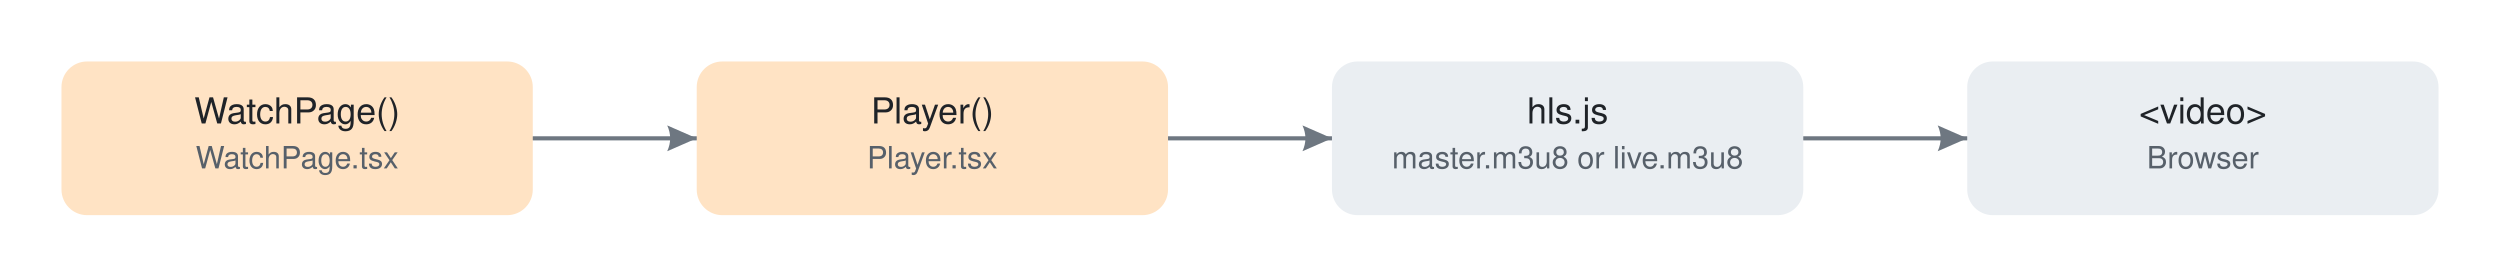
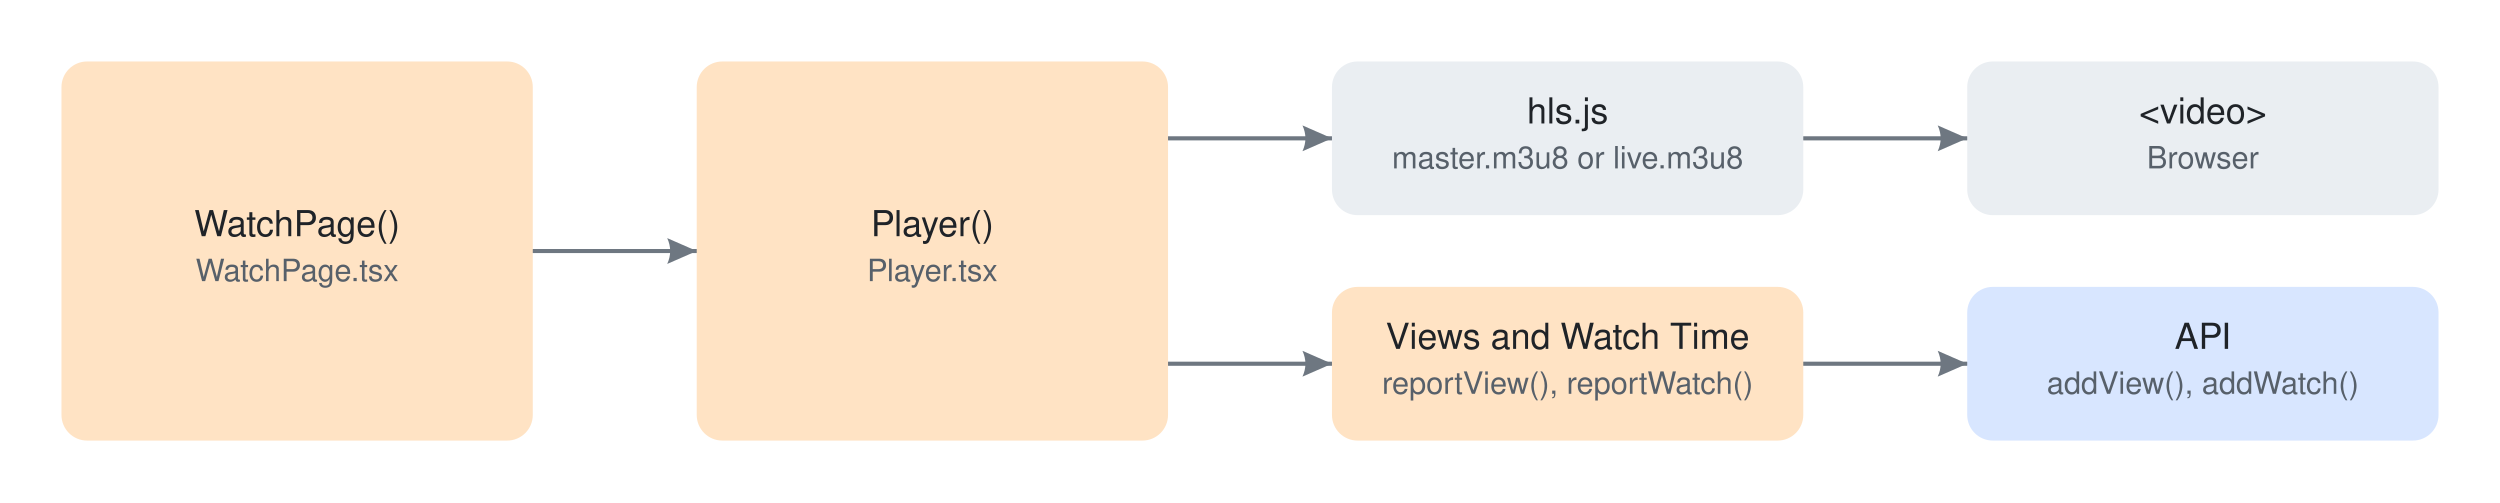
- <svg xmlns="http://www.w3.org/2000/svg" viewBox="0 0 976 108" width="976" height="108" role="img" aria-label="How the site plays a video">
+ <svg xmlns="http://www.w3.org/2000/svg" viewBox="0 0 976 196" width="976" height="196" role="img" aria-label="How the site plays a video">
  <style>
    text { font-family: -apple-system, "Segoe UI", Helvetica, Arial, sans-serif; font-size: 14px; fill: #1f2328; text-anchor: middle; dominant-baseline: central; }
    .sub { font-size: 12px; fill: #57606a; }
    .folder { font-size: 13px; font-weight: 600; fill: #57606a; text-anchor: start; }
    .web { fill: #ffe3c4; } .p-web { fill: #fff6ec; }
    .nginx { fill: #cdeee8; } .p-nginx { fill: #effaf8; }
    .api { fill: #d8e6ff; } .p-api { fill: #f2f6ff; }
    .queue { fill: #e5dbff; } .p-queue { fill: #f7f3ff; }
    .worker { fill: #d3efdc; } .p-worker { fill: #f0f9f3; }
+     .storage { fill: #ffd8e4; } .p-storage { fill: #fff3f7; }
+     .chunk { fill: #fff1b8; } .p-chunk { fill: #fffbe6; }
+     .cache { fill: #e6f2c2; } .p-cache { fill: #f8fbea; }
+     .ingest { fill: #f3d7f1; } .p-ingest { fill: #fcf1fb; }
+     .metrics { fill: #cdeff7; } .p-metrics { fill: #eefafd; }
+     .monitoring { fill: #eadfcf; } .p-monitoring { fill: #f9f5ef; }
    .ext { fill: #eaeef2; } .p-ext { fill: #f6f8fa; }
    .ln { fill: none; stroke: #6e7781; stroke-width: 1.6; stroke-linecap: round; }
    .head { fill: #6e7781; }
    @media (prefers-color-scheme: dark) {
      text { fill: #f0f6fc; }
      .sub, .folder { fill: #c9d1d9; }
      .web { fill: #6b4e30; } .p-web { fill: #3a2e22; }
      .nginx { fill: #2f6158; } .p-nginx { fill: #243b38; }
      .api { fill: #34507e; } .p-api { fill: #263147; }
      .queue { fill: #4f4180; } .p-queue { fill: #312a47; }
      .worker { fill: #326343; } .p-worker { fill: #253a2d; }
+       .storage { fill: #7a3a52; } .p-storage { fill: #3d2630; }
+       .chunk { fill: #6b5a1e; } .p-chunk { fill: #3a3320; }
+       .cache { fill: #55612a; } .p-cache { fill: #33391f; }
+       .ingest { fill: #66395f; } .p-ingest { fill: #39263a; }
+       .metrics { fill: #2b5a67; } .p-metrics { fill: #22363c; }
+       .monitoring { fill: #5e4c36; } .p-monitoring { fill: #362e25; }
      .ext { fill: #3d444d; } .p-ext { fill: #30363d; }
      .ln { stroke: #a0a8b0; }
      .head { fill: #a0a8b0; }
    }
  </style>
  <defs>
    <marker id="a" viewBox="0 0 10 10" refX="9" refY="5" markerWidth="9" markerHeight="9" orient="auto-start-reverse">
      <path class="head" d="M1 1.5 L9 5 L1 8.5 Q2.6 5 1 1.5 Z" />
    </marker>
  </defs>
-   <path class="ln" d="M208 54 H272" marker-end="url(#a)" />
+   <path class="ln" d="M208 98 H272" marker-end="url(#a)" />
  <path class="ln" d="M456 54 H520" marker-end="url(#a)" />
  <path class="ln" d="M704 54 H768" marker-end="url(#a)" />
-   <rect class="web" x="24" y="24" width="184" height="60" rx="10" />
-   <text x="116" y="45">WatchPage()</text>
-   <text class="sub" x="116" y="63">WatchPage.tsx</text>
-   <rect class="web" x="272" y="24" width="184" height="60" rx="10" />
-   <text x="364" y="45">Player()</text>
-   <text class="sub" x="364" y="63">Player.tsx</text>
+   <path class="ln" d="M456 142 H520" marker-end="url(#a)" />
+   <path class="ln" d="M704 142 H768" marker-end="url(#a)" />
+   <rect class="web" x="24" y="24" width="184" height="148" rx="10" />
+   <text x="116" y="89">WatchPage()</text>
+   <text class="sub" x="116" y="107">WatchPage.tsx</text>
+   <rect class="web" x="272" y="24" width="184" height="148" rx="10" />
+   <text x="364" y="89">Player()</text>
+   <text class="sub" x="364" y="107">Player.tsx</text>
  <rect class="ext" x="520" y="24" width="184" height="60" rx="10" />
  <text x="612" y="45">hls.js</text>
  <text class="sub" x="612" y="63">master.m3u8 or live.m3u8</text>
  <rect class="ext" x="768" y="24" width="184" height="60" rx="10" />
  <text x="860" y="45">&lt;video&gt;</text>
  <text class="sub" x="860" y="63">Browser</text>
+   <rect class="web" x="520" y="112" width="184" height="60" rx="10" />
+   <text x="612" y="133">Views and Watch Time</text>
+   <text class="sub" x="612" y="151">reportView(), reportWatch()</text>
+   <rect class="api" x="768" y="112" width="184" height="60" rx="10" />
+   <text x="860" y="133">API</text>
+   <text class="sub" x="860" y="151">addView(), addWatch()</text>
</svg>
